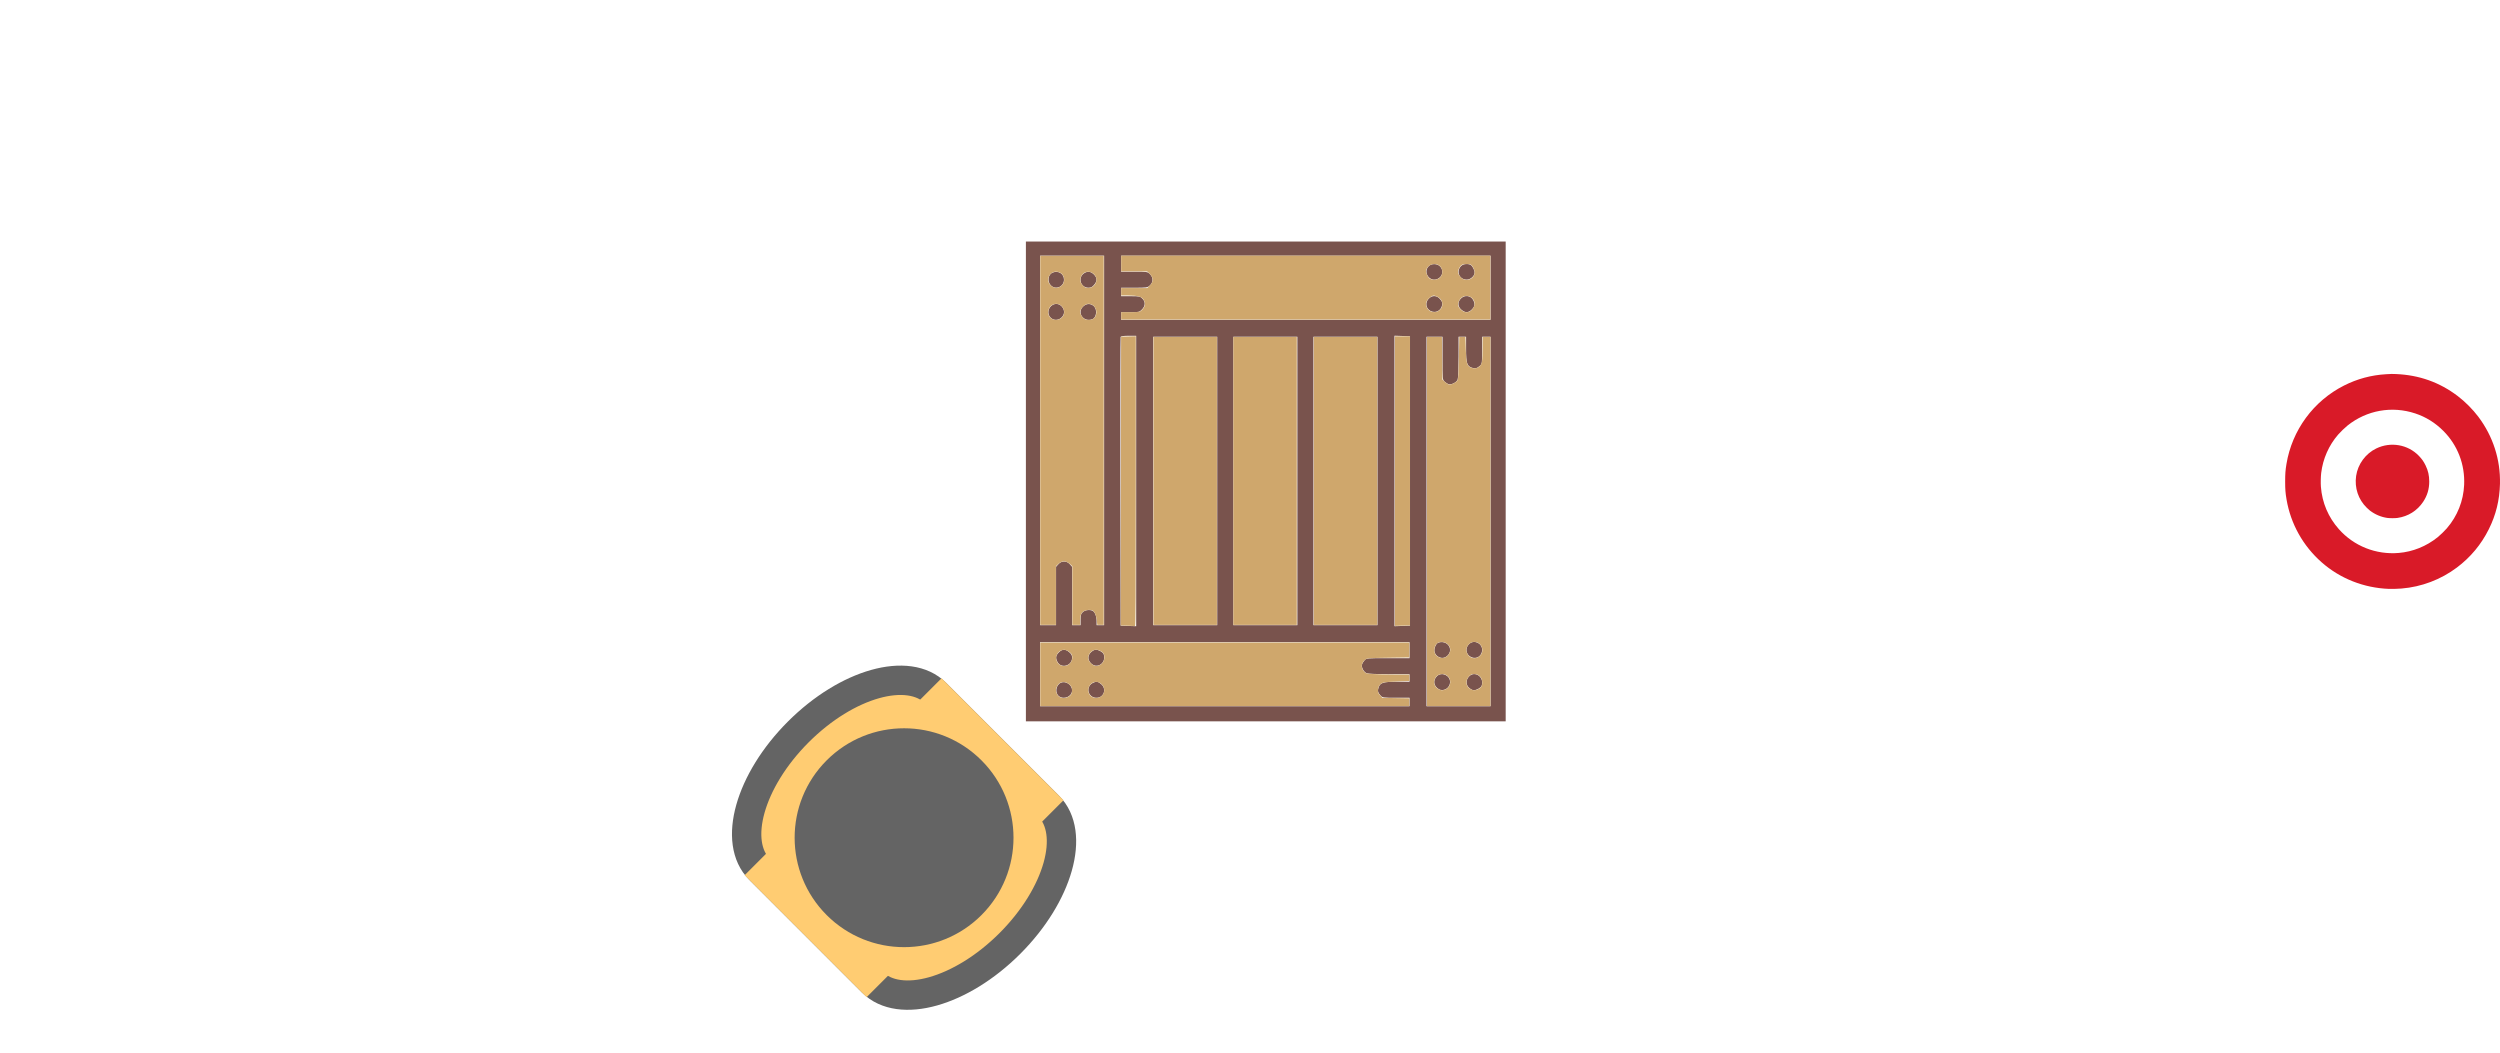
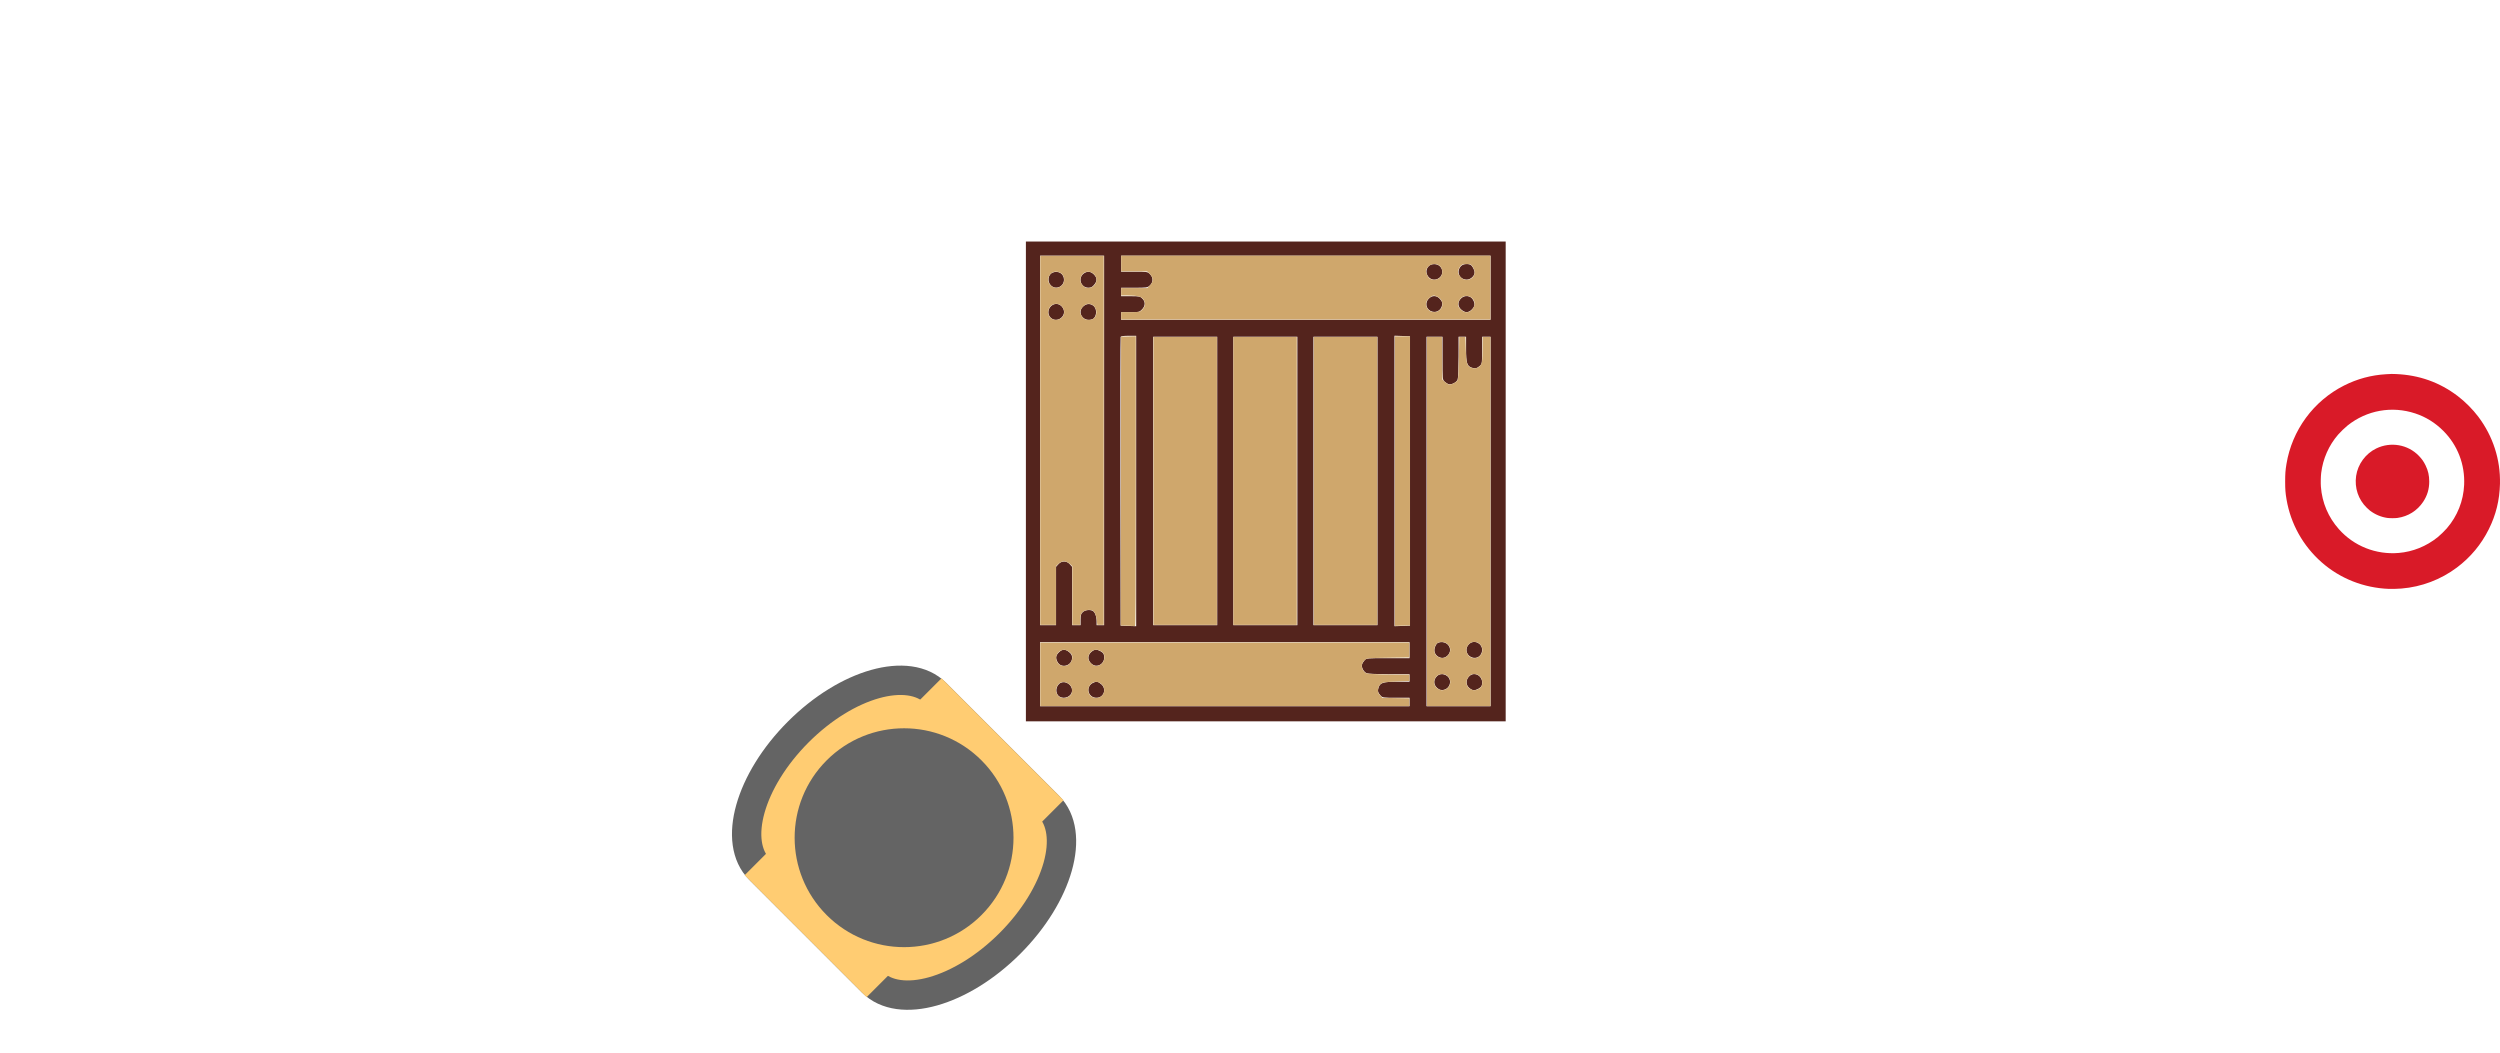
<svg xmlns="http://www.w3.org/2000/svg" xmlns:xlink="http://www.w3.org/1999/xlink" width="340.616mm" height="143.431mm" viewBox="0 0 1206.906 508.22" id="svg2" version="1.1">
  <defs id="defs4">
    <linearGradient id="linearGradient8324">
      <stop style="stop-color:#195eaf;stop-opacity:1;" offset="0" id="stop8326" />
      <stop style="stop-color:#195eaf;stop-opacity:0;" offset="1" id="stop8328" />
    </linearGradient>
    <linearGradient xlink:href="#linearGradient8324" id="linearGradient8330" x1="84.873" y1="592.25" x2="1402.669" y2="592.25" gradientUnits="userSpaceOnUse" gradientTransform="translate(-4.04061,-539.1169)" />
    <linearGradient xlink:href="#linearGradient8324" id="linearGradient18275" gradientUnits="userSpaceOnUse" x1="84.873" y1="592.25" x2="1402.669" y2="592.25" gradientTransform="translate(14.14214,577.8072)" />
  </defs>
  <g id="layer1" transform="translate(-39.73702,-222.8384)">
    <path style="fill:none;fill-rule:evenodd;stroke:url(#linearGradient18275);stroke-width:21.26;stroke-linecap:round;stroke-linejoin:miter;stroke-miterlimit:4;stroke-dasharray:42.52, 42.52;stroke-dashoffset:0;stroke-opacity:1" d="m 132.451,1036.192 c 0,0 -83.838,1.653 66,0 149.838,-1.653 160.127,206 456.857,206 296.73,0 406.857,-208.571 508.286,-208.571" id="path8283" />
-     <g id="g8250" transform="matrix(1.264757,0,0,1.264757,-111.9364,-146.0837)">
-       <g transform="matrix(0.9890888,0,0,0.9890888,71.5238,84.11912)" id="g8207">
-         <g id="g8128" transform="matrix(0.1889383,0,0,0.1889383,442.9511,301.1871)" style="fill:#54241d;fill-opacity:0.784">
-           <g id="g8130" transform="matrix(0.1,0,0,-0.1,0,509)" style="fill:#54241d;fill-opacity:0.784">
-             <path id="path8132" d="m 100,90 0,-4900 4900,0 4900,0 0,4900 0,4900 -4900,0 -4900,0 0,-4900 z m 1598,837.5 0,-3773.7 -77,0 -77,0 0,86.6 c 0,98.2 -38.5,190.6 -86.6,209.9 -65.5,25 -152.1,11.5 -196.4,-30.8 -36.6,-34.6 -44.3,-61.6 -44.3,-154 l 0,-111.7 -86.6,0 -86.6,0 0,594.9 0,596.9 -46.2,52 c -63.5,75.1 -171.4,75.1 -234.9,0 l -46.2,-52 0,-596.9 0,-594.9 -163.7,0 -163.7,0 0,3773.7 0,3773.7 654.6,0 654.6,0 0,-3773.7 z m 7893.9,3119.1 0,-654.6 -3773.6,0 -3773.7,0 0,77 0,77 184.8,0 c 177.1,0 186.8,1.9 240.7,55.8 71.2,73.2 75.1,157.9 7.7,223.3 -42.4,44.3 -59.7,48.1 -240.7,48.1 l -192.5,0 0,86.6 0,86.6 267.6,0 c 252.2,0 271.5,1.9 317.7,44.3 73.2,65.5 75.1,163.7 1.9,234.9 -44.3,46.2 -55.8,48.1 -317.7,48.1 l -269.5,0 0,163.7 0,163.7 3773.7,0 3773.7,0 0,-654.5 z m -7239.2,-3947 0,-2967 -157.9,5.8 -159.8,5.8 -5.8,2936.2 c -1.9,1615.4 0,2947.7 5.8,2961.2 5.8,15.4 57.8,23.1 163.7,23.1 l 154,0 0,-2965.1 z m 5593.1,0 0,-2955.4 -157.9,-5.8 -159.8,-5.8 0,2967 0,2967 159.8,-5.8 157.9,-5.8 0,-2955.4 z m -3937.4,0 0,-2945.8 -654.6,0 -654.6,0 0,2945.8 0,2945.8 654.6,0 654.6,0 0,-2945.8 z m 1636.6,0 0,-2945.8 -654.6,0 -654.6,0 0,2945.8 0,2945.8 654.6,0 654.6,0 0,-2945.8 z m 1636.5,0 0,-2945.8 -654.6,0 -654.6,0 0,2945.8 0,2945.8 654.6,0 654.6,0 0,-2945.8 z M 8610,2606.4 c 0,-431.3 0,-440.9 44.3,-479.4 23.1,-21.2 57.8,-44.3 77,-50.1 53.9,-19.3 165.6,36.6 186.8,92.4 11.5,28.9 19.2,236.8 19.2,464 l 0,412 77,0 77,0 0,-250.3 c 0,-284.9 19.2,-348.5 115.5,-381.2 67.4,-25 107.8,-15.4 169.4,40.4 40.4,36.6 42.4,53.9 42.4,315.8 l 0,275.3 86.6,0 86.6,0 0,-3773.6 0,-3773.7 -654.6,0 -654.6,0 0,3773.7 0,3773.7 163.7,0 163.7,0 0,-439 z m -673.8,-5962.8 0,-163.6 -439,0 c -431.3,0 -440.9,0 -479.4,-42.4 -21.2,-25 -46.2,-63.5 -52,-86.6 -17.3,-57.8 36.6,-155.9 96.3,-179.1 27,-11.5 234.9,-19.2 462.1,-19.2 l 412,0 0,-77 0,-77 -250.3,0 c -285,0 -348.5,-19.2 -381.2,-115.5 -25,-67.4 -15.4,-107.8 40.4,-167.5 36.6,-42.4 53.9,-44.3 315.8,-44.3 l 275.3,0 0,-86.6 0,-86.6 -3773.7,0 -3773.7,0 0,654.6 0,654.6 3773.7,0 3773.7,0 0,-163.8 z" style="fill:#54241d;fill-opacity:0.784" />
-             <path id="path8134" d="m 644.9,4354.6 c -92.4,-36.6 -111.7,-182.9 -34.7,-259.9 98.2,-100.1 267.6,-27 267.6,115.5 0,121.3 -113.6,192.6 -232.9,144.4 z" style="fill:#54241d;fill-opacity:0.784" />
-             <path id="path8136" d="m 1303.3,4350.8 c -150.2,-80.9 -94.3,-304.2 75.1,-304.2 50.1,0 77,13.5 115.5,59.7 65.5,77 63.5,142.5 -5.8,211.8 -59.6,57.7 -119.3,69.3 -184.8,32.7 z" style="fill:#54241d;fill-opacity:0.784" />
-             <path id="path8138" d="m 648.7,3696.2 c -98.2,-52 -119.4,-188.7 -42.4,-261.8 129,-121.3 335,32.7 254.2,188.7 -44.3,84.6 -134.8,115.4 -211.8,73.1 z" style="fill:#54241d;fill-opacity:0.784" />
-             <path id="path8140" d="m 1278.3,3671.1 c -148.3,-125.2 -5.8,-336.9 179.1,-267.6 84.7,32.7 104,198.3 30.8,265.7 -63.6,57.8 -142.5,57.8 -209.9,1.9 z" style="fill:#54241d;fill-opacity:0.784" />
-             <path id="path8142" d="m 8325.1,4483.6 c -121.3,-129 32.7,-335 188.7,-254.1 154,78.9 100.1,298.4 -73.2,298.4 -52,0 -86.6,-13.5 -115.5,-44.3 z" style="fill:#54241d;fill-opacity:0.784" />
-             <path id="path8144" d="m 8977.8,4477.9 c -90.5,-113.6 -17.3,-265.7 127.1,-265.7 77,0 159.8,75.1 159.8,144.4 0,53.9 -50,144.4 -86.6,159.8 -75.2,28.8 -159.9,11.5 -200.3,-38.5 z" style="fill:#54241d;fill-opacity:0.784" />
-             <path id="path8146" d="m 8330.8,3825.2 c -78.9,-77 -63.5,-202.2 32.7,-252.2 104,-53.9 213.7,1.9 238.7,119.4 7.7,46.2 0,71.2 -40.4,119.4 -65.4,78.8 -161.7,84.6 -231,13.4 z" style="fill:#54241d;fill-opacity:0.784" />
-             <path id="path8148" d="m 8985.5,3825.2 c -71.2,-69.3 -65.5,-165.6 11.5,-229.1 77,-65.5 142.5,-63.5 211.8,5.8 61.6,63.5 69.3,111.7 27,192.5 -48.2,94.3 -173.3,109.7 -250.3,30.8 z" style="fill:#54241d;fill-opacity:0.784" />
-             <path id="path8150" d="m 8517.6,-3206.2 c -42.4,-17.3 -84.7,-121.3 -71.2,-179.1 15.4,-67.4 63.5,-111.7 136.7,-127.1 84.7,-17.3 181,67.4 181,157.9 -0.1,119.4 -127.1,196.4 -246.5,148.3 z" style="fill:#54241d;fill-opacity:0.784" />
-             <path id="path8152" d="m 9153,-3231.2 c -86.6,-80.9 -65.5,-215.6 40.4,-265.7 109.7,-53.9 225.3,23.1 225.3,146.3 0,138.6 -165.6,213.7 -265.7,119.4 z" style="fill:#54241d;fill-opacity:0.784" />
-             <path id="path8154" d="m 8498.3,-3885.8 c -88.6,-82.8 -71.2,-206 36.6,-267.6 98.2,-55.8 229.1,27 229.1,146.3 0,134.7 -167.5,211.8 -265.7,121.3 z" style="fill:#54241d;fill-opacity:0.784" />
-             <path id="path8156" d="m 9149.1,-3895.5 c -65.5,-71.2 -63.5,-173.3 7.7,-233 28.9,-25 69.3,-46.2 90.5,-46.2 53.9,0 144.4,50 159.8,86.6 65.5,175.3 -134.8,323.6 -258,192.6 z" style="fill:#54241d;fill-opacity:0.784" />
-             <path id="path8158" d="m 771.9,-3402.6 c -61.6,-63.5 -69.3,-111.7 -27,-192.5 73.2,-144.4 298.4,-82.8 298.4,82.8 0,50.1 -13.5,77 -59.7,115.5 -76.9,65.5 -142.3,63.5 -211.7,-5.8 z" style="fill:#54241d;fill-opacity:0.784" />
-             <path id="path8160" d="m 1440,-3389.1 c -77,-67.4 -82.8,-150.2 -21.2,-223.3 125.1,-148.3 336.9,-5.8 267.6,179.1 -15.4,36.6 -105.9,86.6 -159.8,86.6 -21.1,0 -59.6,-19.3 -86.6,-42.4 z" style="fill:#54241d;fill-opacity:0.784" />
-             <path id="path8162" d="m 818.1,-4020.6 c -107.8,-44.3 -130.9,-213.7 -38.5,-279.2 104,-73.2 263.8,0 263.8,123.2 0,109.8 -127.1,196.4 -225.3,156 z" style="fill:#54241d;fill-opacity:0.784" />
-             <path id="path8164" d="m 1467,-4026.4 c -154,-79 -98.2,-302.3 75.1,-302.3 150.2,0 211.8,179.1 96.3,277.3 -65.5,55.8 -100.2,61.6 -171.4,25 z" style="fill:#54241d;fill-opacity:0.784" />
-           </g>
-         </g>
-         <path style="opacity:1;fill:#cfa76c;fill-opacity:1;stroke:none;stroke-width:15.945;stroke-linecap:butt;stroke-linejoin:round;stroke-miterlimit:4;stroke-dasharray:none;stroke-dashoffset:0;stroke-opacity:1" d="m 481.606,331.756 0,-1.429 3.588,0 c 3.317,0 3.653,-0.065 4.45,-0.862 1.181,-1.181 1.424,-2.405 0.741,-3.726 -0.706,-1.366 -2.243,-1.836 -6.011,-1.839 l -2.768,-0.002 0,-1.429 0,-1.429 5.027,0 5.027,0 1.044,-1.044 c 1.404,-1.404 1.404,-2.937 0,-4.341 l -1.044,-1.044 -5.027,0 -5.027,0 0,-3.036 0,-3.036 71.25,0 71.25,0 0,12.321 0,12.321 -71.25,0 -71.25,0 0,-1.429 z M 604.59,329.451 c 1.601,-1.483 1.187,-3.968 -0.834,-5.013 -1.466,-0.758 -1.979,-0.682 -3.287,0.487 -0.907,0.811 -1.148,1.308 -1.148,2.368 0,2.685 3.26,4.021 5.269,2.159 z m 12.52,-0.223 c 1.106,-1.314 1.184,-2.761 0.216,-3.991 -1.398,-1.778 -4.166,-1.522 -5.201,0.48 -0.771,1.492 -0.637,2.404 0.525,3.566 1.464,1.464 3.2,1.443 4.46,-0.055 z m -12.452,-12.278 c 0.605,-0.605 0.877,-1.274 0.877,-2.159 0,-3.58 -4.981,-4.21 -6.193,-0.784 -0.295,0.833 0.579,2.921 1.428,3.415 1.181,0.686 2.945,0.472 3.889,-0.472 z m 12.5,0 c 1.068,-1.068 1.126,-2.461 0.166,-4.034 -0.605,-0.993 -0.911,-1.161 -2.112,-1.161 -1.903,0 -2.47,0.267 -3.083,1.454 -0.746,1.442 -0.652,2.266 0.402,3.518 1.217,1.446 3.303,1.546 4.627,0.222 z" id="path8189" />
-         <path style="opacity:1;fill:#cfa76c;fill-opacity:1;stroke:none;stroke-width:15.945;stroke-linecap:butt;stroke-linejoin:round;stroke-miterlimit:4;stroke-dasharray:none;stroke-dashoffset:0;stroke-opacity:1" d="m 599.633,411.119 0,-71.216 2.881,0 2.881,0 0.087,8.227 0.087,8.227 0.935,0.856 c 0.514,0.471 1.224,0.929 1.578,1.018 0.891,0.224 2.947,-0.827 3.373,-1.723 0.237,-0.5 0.372,-2.912 0.482,-8.649 l 0.153,-7.956 1.185,0 1.185,0 0.138,4.609 c 0.16,5.342 0.447,6.461 1.826,7.115 1.285,0.61 2.419,0.507 3.393,-0.306 1.078,-0.9 1.249,-1.887 1.269,-7.314 l 0.015,-4.104 1.515,0 1.515,0 0,71.216 0,71.216 -12.248,0 -12.248,0 0,-71.216 z m 7.208,64.754 c 2.211,-1.049 2.394,-4.137 0.321,-5.401 -2.17,-1.323 -4.75,0.138 -4.75,2.691 0,1.137 0.497,1.949 1.608,2.626 0.964,0.588 1.712,0.61 2.822,0.084 z m 12.309,0.057 c 1.309,-0.554 1.825,-1.312 1.806,-2.652 -0.029,-2.002 -1.329,-3.317 -3.279,-3.317 -0.707,0 -1.117,0.195 -1.76,0.839 -1.575,1.575 -1.37,3.864 0.444,4.97 0.969,0.591 1.676,0.632 2.789,0.16 z m -11.643,-12.957 c 1.046,-1.002 1.368,-2.264 0.879,-3.436 -0.747,-1.788 -3.355,-2.567 -4.798,-1.432 -1.313,1.033 -1.508,3.643 -0.352,4.729 1.322,1.242 3.06,1.299 4.271,0.139 z m 12.103,0.35 c 2.528,-1.701 1.339,-5.736 -1.69,-5.736 -0.915,0 -1.287,0.152 -2.026,0.829 -2.815,2.579 0.558,7.032 3.716,4.907 z" id="path8191" />
-         <path style="opacity:1;fill:#cfa76c;fill-opacity:1;stroke:none;stroke-width:15.945;stroke-linecap:butt;stroke-linejoin:round;stroke-miterlimit:4;stroke-dasharray:none;stroke-dashoffset:0;stroke-opacity:1" d="m 450.383,379.804 0,-71.216 12.248,0 12.248,0 0,71.216 0,71.216 -1.243,0 -1.243,0 -0.178,-1.705 c -0.196,-1.868 -0.854,-3.436 -1.614,-3.843 -0.729,-0.39 -2.224,-0.315 -3.229,0.161 -1.136,0.539 -1.585,1.599 -1.585,3.736 l 0,1.65 -1.515,0 -1.515,0 0,-11.317 0,-11.317 -0.694,-0.648 c -1.666,-1.554 -3.116,-1.649 -4.608,-0.301 l -1.011,0.913 0,11.335 0,11.335 -3.03,0 -3.03,0 0,-71.216 z m 7.781,-46.979 c 1.148,-0.7 1.703,-2.068 1.336,-3.293 -0.585,-1.952 -2.388,-2.9 -4.131,-2.172 -1.057,0.442 -1.666,1.267 -1.872,2.536 -0.421,2.592 2.36,4.336 4.668,2.929 z m 12.749,0.003 c 1.925,-1.514 1.279,-4.874 -1.073,-5.578 -0.828,-0.248 -1.115,-0.221 -1.94,0.183 -1.125,0.551 -2.111,1.894 -2.111,2.874 0,0.848 0.944,2.286 1.775,2.707 0.969,0.49 2.605,0.399 3.349,-0.186 z M 458.238,320.385 c 2.123,-1.429 1.719,-4.699 -0.678,-5.49 -3.497,-1.154 -5.708,3.434 -2.648,5.495 1.082,0.729 2.237,0.728 3.326,-0.005 z m 12.446,0.05 c 1.35,-1.062 1.773,-2.714 1.018,-3.979 -1.468,-2.459 -4.726,-2.248 -5.637,0.364 -0.457,1.311 -0.221,2.229 0.85,3.299 0.705,0.705 1.03,0.844 1.971,0.844 0.761,0 1.346,-0.171 1.798,-0.527 z" id="path8193" />
-         <path style="opacity:1;fill:#cfa76c;fill-opacity:1;stroke:none;stroke-width:15.945;stroke-linecap:butt;stroke-linejoin:round;stroke-miterlimit:4;stroke-dasharray:none;stroke-dashoffset:0;stroke-opacity:1" d="m 484.033,451.336 -2.589,-0.082 0.064,-55.739 0.064,-55.739 2.841,-0.071 2.841,-0.071 0,55.945 c 0,44.616 -0.064,55.935 -0.316,55.892 -0.174,-0.029 -1.481,-0.09 -2.905,-0.135 z" id="path8195" />
-         <path style="opacity:1;fill:#cfa76c;fill-opacity:1;stroke:none;stroke-width:15.945;stroke-linecap:butt;stroke-linejoin:round;stroke-miterlimit:4;stroke-dasharray:none;stroke-dashoffset:0;stroke-opacity:1" d="m 494.072,395.461 0,-55.558 12.248,0 12.248,0 0,55.558 0,55.558 -12.248,0 -12.248,0 0,-55.558 z" id="path8197" />
-         <path style="opacity:1;fill:#cfa76c;fill-opacity:1;stroke:none;stroke-width:15.945;stroke-linecap:butt;stroke-linejoin:round;stroke-miterlimit:4;stroke-dasharray:none;stroke-dashoffset:0;stroke-opacity:1" d="m 524.882,395.461 0,-55.558 12.248,0 12.248,0 0,55.558 0,55.558 -12.248,0 -12.248,0 0,-55.558 z" id="path8199" />
-         <path style="opacity:1;fill:#cfa76c;fill-opacity:1;stroke:none;stroke-width:15.945;stroke-linecap:butt;stroke-linejoin:round;stroke-miterlimit:4;stroke-dasharray:none;stroke-dashoffset:0;stroke-opacity:1" d="m 555.944,395.461 0,-55.558 12.248,0 12.248,0 0,55.558 0,55.558 -12.248,0 -12.248,0 0,-55.558 z" id="path8201" />
-         <path style="opacity:1;fill:#cfa76c;fill-opacity:1;stroke:none;stroke-width:15.945;stroke-linecap:butt;stroke-linejoin:round;stroke-miterlimit:4;stroke-dasharray:none;stroke-dashoffset:0;stroke-opacity:1" d="m 587.259,395.524 4.9e-4,-55.874 2.904,0 2.904,0 0,55.796 0,55.796 -2.905,0.078 -2.905,0.078 5e-4,-55.874 z" id="path8203" />
-         <path style="opacity:1;fill:#cfa76c;fill-opacity:1;stroke:none;stroke-width:15.945;stroke-linecap:butt;stroke-linejoin:round;stroke-miterlimit:4;stroke-dasharray:none;stroke-dashoffset:0;stroke-opacity:1" d="m 450.383,470.086 0,-12.248 71.216,0 71.216,0 0,2.869 0,2.869 -8.096,0.123 c -7.605,0.116 -8.137,0.154 -8.776,0.63 -1.722,1.283 -1.951,3.14 -0.577,4.677 0.684,0.765 0.798,0.798 3.459,0.983 1.514,0.105 5.28,0.199 8.371,0.208 l 5.619,0.016 0,1.224 0,1.224 -4.483,0.174 c -2.465,0.096 -4.888,0.282 -5.383,0.415 -1.317,0.353 -2.055,1.263 -2.19,2.701 -0.103,1.094 -0.03,1.303 0.765,2.218 l 0.878,1.01 5.206,0.089 5.206,0.089 0,1.489 0,1.489 -71.216,0 -71.216,0 0,-12.248 z m 10.425,8.874 c 1.313,-0.556 1.823,-1.31 1.823,-2.696 0,-0.998 -0.131,-1.357 -0.724,-1.975 -1.855,-1.936 -4.299,-1.559 -5.194,0.802 -0.369,0.974 -0.338,1.593 0.127,2.574 0.674,1.42 2.367,1.973 3.968,1.295 z m 13.372,-0.608 c 1.465,-1.465 1.094,-3.82 -0.774,-4.92 -2.773,-1.632 -5.738,1.799 -3.933,4.553 0.962,1.468 3.416,1.659 4.707,0.367 z m -13.167,-11.814 c 1.51,-0.781 2.237,-3.086 1.365,-4.33 -0.553,-0.789 -1.97,-1.592 -2.808,-1.591 -1.766,0.002 -3.35,1.889 -3.027,3.607 0.417,2.22 2.533,3.316 4.47,2.314 z m 12.227,0.027 c 1.101,-0.46 1.889,-1.733 1.891,-3.053 0.001,-1.233 -0.455,-1.939 -1.607,-2.486 -1.41,-0.669 -2.515,-0.538 -3.53,0.419 -1.649,1.555 -1.411,3.573 0.58,4.914 0.986,0.664 1.477,0.702 2.666,0.205 z" id="path8205" />
-       </g>
+     <g style="fill:#54241d;fill-opacity:1" transform="matrix(0.02363536,0,0,-0.02363536,532.6364,457.3824)" id="g8130">
+       <path style="fill:#54241d;fill-opacity:1" d="m 100,90 0,-4900 4900,0 4900,0 0,4900 0,4900 -4900,0 -4900,0 0,-4900 z m 1598,837.5 0,-3773.7 -77,0 -77,0 0,86.6 c 0,98.2 -38.5,190.6 -86.6,209.9 -65.5,25 -152.1,11.5 -196.4,-30.8 -36.6,-34.6 -44.3,-61.6 -44.3,-154 l 0,-111.7 -86.6,0 -86.6,0 0,594.9 0,596.9 -46.2,52 c -63.5,75.1 -171.4,75.1 -234.9,0 l -46.2,-52 0,-596.9 0,-594.9 -163.7,0 -163.7,0 0,3773.7 0,3773.7 654.6,0 654.6,0 0,-3773.7 z m 7893.9,3119.1 0,-654.6 -3773.6,0 -3773.7,0 0,77 0,77 184.8,0 c 177.1,0 186.8,1.9 240.7,55.8 71.2,73.2 75.1,157.9 7.7,223.3 -42.4,44.3 -59.7,48.1 -240.7,48.1 l -192.5,0 0,86.6 0,86.6 267.6,0 c 252.2,0 271.5,1.9 317.7,44.3 73.2,65.5 75.1,163.7 1.9,234.9 -44.3,46.2 -55.8,48.1 -317.7,48.1 l -269.5,0 0,163.7 0,163.7 3773.7,0 3773.7,0 0,-654.5 z m -7239.2,-3947 0,-2967 -157.9,5.8 -159.8,5.8 -5.8,2936.2 c -1.9,1615.4 0,2947.7 5.8,2961.2 5.8,15.4 57.8,23.1 163.7,23.1 l 154,0 0,-2965.1 z m 5593.1,0 0,-2955.4 -157.9,-5.8 -159.8,-5.8 0,2967 0,2967 159.8,-5.8 157.9,-5.8 0,-2955.4 z m -3937.4,0 0,-2945.8 -654.6,0 -654.6,0 0,2945.8 0,2945.8 654.6,0 654.6,0 0,-2945.8 z m 1636.6,0 0,-2945.8 -654.6,0 -654.6,0 0,2945.8 0,2945.8 654.6,0 654.6,0 0,-2945.8 z m 1636.5,0 0,-2945.8 -654.6,0 -654.6,0 0,2945.8 0,2945.8 654.6,0 654.6,0 0,-2945.8 z M 8610,2606.4 c 0,-431.3 0,-440.9 44.3,-479.4 23.1,-21.2 57.8,-44.3 77,-50.1 53.9,-19.3 165.6,36.6 186.8,92.4 11.5,28.9 19.2,236.8 19.2,464 l 0,412 77,0 77,0 0,-250.3 c 0,-284.9 19.2,-348.5 115.5,-381.2 67.4,-25 107.8,-15.4 169.4,40.4 40.4,36.6 42.4,53.9 42.4,315.8 l 0,275.3 86.6,0 86.6,0 0,-3773.6 0,-3773.7 -654.6,0 -654.6,0 0,3773.7 0,3773.7 163.7,0 163.7,0 0,-439 z m -673.8,-5962.8 0,-163.6 -439,0 c -431.3,0 -440.9,0 -479.4,-42.4 -21.2,-25 -46.2,-63.5 -52,-86.6 -17.3,-57.8 36.6,-155.9 96.3,-179.1 27,-11.5 234.9,-19.2 462.1,-19.2 l 412,0 0,-77 0,-77 -250.3,0 c -285,0 -348.5,-19.2 -381.2,-115.5 -25,-67.4 -15.4,-107.8 40.4,-167.5 36.6,-42.4 53.9,-44.3 315.8,-44.3 l 275.3,0 0,-86.6 0,-86.6 -3773.7,0 -3773.7,0 0,654.6 0,654.6 3773.7,0 3773.7,0 0,-163.8 z" id="path8132" />
+       <path style="fill:#54241d;fill-opacity:1" d="m 644.9,4354.6 c -92.4,-36.6 -111.7,-182.9 -34.7,-259.9 98.2,-100.1 267.6,-27 267.6,115.5 0,121.3 -113.6,192.6 -232.9,144.4 z" id="path8134" />
+       <path style="fill:#54241d;fill-opacity:1" d="m 1303.3,4350.8 c -150.2,-80.9 -94.3,-304.2 75.1,-304.2 50.1,0 77,13.5 115.5,59.7 65.5,77 63.5,142.5 -5.8,211.8 -59.6,57.7 -119.3,69.3 -184.8,32.7 z" id="path8136" />
+       <path style="fill:#54241d;fill-opacity:1" d="m 648.7,3696.2 c -98.2,-52 -119.4,-188.7 -42.4,-261.8 129,-121.3 335,32.7 254.2,188.7 -44.3,84.6 -134.8,115.4 -211.8,73.1 z" id="path8138" />
+       <path style="fill:#54241d;fill-opacity:1" d="m 1278.3,3671.1 c -148.3,-125.2 -5.8,-336.9 179.1,-267.6 84.7,32.7 104,198.3 30.8,265.7 -63.6,57.8 -142.5,57.8 -209.9,1.9 z" id="path8140" />
+       <path style="fill:#54241d;fill-opacity:1" d="m 8325.1,4483.6 c -121.3,-129 32.7,-335 188.7,-254.1 154,78.9 100.1,298.4 -73.2,298.4 -52,0 -86.6,-13.5 -115.5,-44.3 z" id="path8142" />
+       <path style="fill:#54241d;fill-opacity:1" d="m 8977.8,4477.9 c -90.5,-113.6 -17.3,-265.7 127.1,-265.7 77,0 159.8,75.1 159.8,144.4 0,53.9 -50,144.4 -86.6,159.8 -75.2,28.8 -159.9,11.5 -200.3,-38.5 z" id="path8144" />
+       <path style="fill:#54241d;fill-opacity:1" d="m 8330.8,3825.2 c -78.9,-77 -63.5,-202.2 32.7,-252.2 104,-53.9 213.7,1.9 238.7,119.4 7.7,46.2 0,71.2 -40.4,119.4 -65.4,78.8 -161.7,84.6 -231,13.4 z" id="path8146" />
+       <path style="fill:#54241d;fill-opacity:1" d="m 8985.5,3825.2 c -71.2,-69.3 -65.5,-165.6 11.5,-229.1 77,-65.5 142.5,-63.5 211.8,5.8 61.6,63.5 69.3,111.7 27,192.5 -48.2,94.3 -173.3,109.7 -250.3,30.8 z" id="path8148" />
+       <path style="fill:#54241d;fill-opacity:1" d="m 8517.6,-3206.2 c -42.4,-17.3 -84.7,-121.3 -71.2,-179.1 15.4,-67.4 63.5,-111.7 136.7,-127.1 84.7,-17.3 181,67.4 181,157.9 -0.1,119.4 -127.1,196.4 -246.5,148.3 z" id="path8150" />
+       <path style="fill:#54241d;fill-opacity:1" d="m 9153,-3231.2 c -86.6,-80.9 -65.5,-215.6 40.4,-265.7 109.7,-53.9 225.3,23.1 225.3,146.3 0,138.6 -165.6,213.7 -265.7,119.4 z" id="path8152" />
+       <path style="fill:#54241d;fill-opacity:1" d="m 8498.3,-3885.8 c -88.6,-82.8 -71.2,-206 36.6,-267.6 98.2,-55.8 229.1,27 229.1,146.3 0,134.7 -167.5,211.8 -265.7,121.3 z" id="path8154" />
+       <path style="fill:#54241d;fill-opacity:1" d="m 9149.1,-3895.5 c -65.5,-71.2 -63.5,-173.3 7.7,-233 28.9,-25 69.3,-46.2 90.5,-46.2 53.9,0 144.4,50 159.8,86.6 65.5,175.3 -134.8,323.6 -258,192.6 z" id="path8156" />
+       <path style="fill:#54241d;fill-opacity:1" d="m 771.9,-3402.6 c -61.6,-63.5 -69.3,-111.7 -27,-192.5 73.2,-144.4 298.4,-82.8 298.4,82.8 0,50.1 -13.5,77 -59.7,115.5 -76.9,65.5 -142.3,63.5 -211.7,-5.8 z" id="path8158" />
+       <path style="fill:#54241d;fill-opacity:1" d="m 1440,-3389.1 c -77,-67.4 -82.8,-150.2 -21.2,-223.3 125.1,-148.3 336.9,-5.8 267.6,179.1 -15.4,36.6 -105.9,86.6 -159.8,86.6 -21.1,0 -59.6,-19.3 -86.6,-42.4 z" id="path8160" />
+       <path style="fill:#54241d;fill-opacity:1" d="m 818.1,-4020.6 c -107.8,-44.3 -130.9,-213.7 -38.5,-279.2 104,-73.2 263.8,0 263.8,123.2 0,109.8 -127.1,196.4 -225.3,156 z" id="path8162" />
+       <path style="fill:#54241d;fill-opacity:1" d="m 1467,-4026.4 c -154,-79 -98.2,-302.3 75.1,-302.3 150.2,0 211.8,179.1 96.3,277.3 -65.5,55.8 -100.2,61.6 -171.4,25 z" id="path8164" />
    </g>
+     <path style="opacity:1;fill:#cfa76c;fill-opacity:1;stroke:none;stroke-width:15.945;stroke-linecap:butt;stroke-linejoin:round;stroke-miterlimit:4;stroke-dasharray:none;stroke-dashoffset:0;stroke-opacity:1" d="m 580.993,375.318 0,-1.787 4.488,0 c 4.149,0 4.57,-0.082 5.566,-1.078 1.477,-1.477 1.781,-3.008 0.927,-4.661 -0.884,-1.709 -2.806,-2.297 -7.519,-2.3 l -3.462,-0.002 0,-1.787 0,-1.787 6.289,0 6.289,0 1.306,-1.306 c 1.756,-1.756 1.756,-3.674 0,-5.43 l -1.306,-1.306 -6.289,0 -6.289,0 0,-3.798 0,-3.798 89.131,0 89.131,0 0,15.414 0,15.414 -89.131,0 -89.131,0 0,-1.787 z m 153.847,-2.883 c 2.002,-1.856 1.485,-4.964 -1.043,-6.271 -1.834,-0.949 -2.475,-0.854 -4.112,0.609 -1.135,1.014 -1.437,1.636 -1.437,2.962 0,3.359 4.078,5.03 6.592,2.701 z m 15.662,-0.279 c 1.383,-1.644 1.481,-3.453 0.27,-4.993 -1.749,-2.224 -5.211,-1.904 -6.506,0.6 -0.965,1.866 -0.797,3.008 0.657,4.461 1.832,1.832 4.003,1.805 5.579,-0.069 z m -15.577,-15.359 c 0.757,-0.757 1.097,-1.593 1.097,-2.701 0,-4.479 -6.23,-5.267 -7.747,-0.98 -0.369,1.042 0.724,3.654 1.786,4.272 1.477,0.859 3.684,0.591 4.865,-0.591 z m 15.637,0 c 1.336,-1.336 1.408,-3.078 0.208,-5.046 -0.757,-1.242 -1.139,-1.452 -2.642,-1.452 -2.381,0 -3.089,0.334 -3.857,1.819 -0.933,1.804 -0.815,2.835 0.503,4.401 1.522,1.809 4.132,1.934 5.789,0.278 z" id="path8189" />
+     <path style="opacity:1;fill:#cfa76c;fill-opacity:1;stroke:none;stroke-width:15.945;stroke-linecap:butt;stroke-linejoin:round;stroke-miterlimit:4;stroke-dasharray:none;stroke-dashoffset:0;stroke-opacity:1" d="m 728.639,474.598 0,-89.088 3.604,0 3.604,0 0.108,10.292 0.108,10.292 1.169,1.071 c 0.643,0.589 1.531,1.162 1.973,1.273 1.115,0.28 3.687,-1.034 4.219,-2.155 0.297,-0.626 0.465,-3.643 0.603,-10.82 l 0.191,-9.953 1.482,0 1.482,0 0.173,5.765 c 0.201,6.683 0.559,8.082 2.284,8.9 1.607,0.763 3.026,0.635 4.244,-0.382 1.349,-1.126 1.563,-2.361 1.588,-9.15 l 0.019,-5.134 1.895,0 1.895,0 0,89.088 0,89.088 -15.322,0 -15.322,0 0,-89.088 z m 9.016,81.005 c 2.766,-1.312 2.995,-5.175 0.401,-6.757 -2.715,-1.655 -5.942,0.173 -5.942,3.366 0,1.423 0.622,2.438 2.011,3.286 1.207,0.736 2.142,0.763 3.53,0.105 z m 15.398,0.071 c 1.638,-0.693 2.283,-1.641 2.259,-3.318 -0.036,-2.504 -1.663,-4.15 -4.101,-4.15 -0.885,0 -1.397,0.244 -2.202,1.049 -1.97,1.97 -1.714,4.834 0.555,6.218 1.212,0.739 2.097,0.79 3.489,0.201 z M 738.489,539.464 c 1.308,-1.253 1.712,-2.832 1.099,-4.298 -0.935,-2.237 -4.197,-3.211 -6.002,-1.791 -1.643,1.292 -1.886,4.558 -0.44,5.916 1.654,1.554 3.828,1.624 5.343,0.173 z m 15.14,0.437 c 3.163,-2.128 1.676,-7.176 -2.115,-7.176 -1.144,0 -1.61,0.191 -2.534,1.038 -3.521,3.227 0.698,8.797 4.649,6.138 z" id="path8191" />
+     <path style="opacity:1;fill:#cfa76c;fill-opacity:1;stroke:none;stroke-width:15.945;stroke-linecap:butt;stroke-linejoin:round;stroke-miterlimit:4;stroke-dasharray:none;stroke-dashoffset:0;stroke-opacity:1" d="m 541.934,435.425 0,-89.088 15.322,0 15.322,0 0,89.088 0,89.088 -1.554,0 -1.554,0 -0.223,-2.132 c -0.245,-2.337 -1.069,-4.299 -2.019,-4.807 -0.912,-0.488 -2.782,-0.395 -4.039,0.202 -1.421,0.674 -1.983,2 -1.983,4.674 l 0,2.064 -1.895,0 -1.895,0 0,-14.157 0,-14.157 -0.869,-0.81 c -2.085,-1.944 -3.898,-2.063 -5.765,-0.377 l -1.265,1.142 0,14.179 0,14.179 -3.791,0 -3.791,0 0,-89.088 z m 9.733,-58.768 c 1.436,-0.876 2.13,-2.586 1.671,-4.119 -0.732,-2.442 -2.987,-3.628 -5.168,-2.717 -1.322,0.552 -2.084,1.585 -2.342,3.172 -0.526,3.242 2.952,5.424 5.839,3.664 z m 15.948,0.004 c 2.408,-1.894 1.6,-6.097 -1.342,-6.978 -1.036,-0.31 -1.395,-0.277 -2.427,0.229 -1.408,0.69 -2.641,2.369 -2.641,3.595 0,1.06 1.18,2.86 2.221,3.387 1.212,0.613 3.259,0.499 4.19,-0.233 z m -15.856,-15.566 c 2.656,-1.787 2.151,-5.878 -0.848,-6.868 -4.375,-1.444 -7.14,4.295 -3.313,6.875 1.354,0.912 2.798,0.91 4.16,-0.006 z m 15.569,0.063 c 1.689,-1.329 2.218,-3.396 1.273,-4.978 -1.836,-3.076 -5.912,-2.813 -7.051,0.456 -0.572,1.64 -0.276,2.788 1.063,4.127 0.882,0.882 1.288,1.055 2.466,1.055 0.952,0 1.683,-0.214 2.249,-0.66 z" id="path8193" />
+     <path style="opacity:1;fill:#cfa76c;fill-opacity:1;stroke:none;stroke-width:15.945;stroke-linecap:butt;stroke-linejoin:round;stroke-miterlimit:4;stroke-dasharray:none;stroke-dashoffset:0;stroke-opacity:1" d="m 584.029,524.908 -3.239,-0.102 0.08,-69.727 0.08,-69.727 3.554,-0.089 3.554,-0.089 0,69.985 c 0,55.813 -0.08,69.972 -0.395,69.919 -0.217,-0.037 -1.852,-0.113 -3.634,-0.169 z" id="path8195" />
+     <path style="opacity:1;fill:#cfa76c;fill-opacity:1;stroke:none;stroke-width:15.945;stroke-linecap:butt;stroke-linejoin:round;stroke-miterlimit:4;stroke-dasharray:none;stroke-dashoffset:0;stroke-opacity:1" d="m 596.587,455.011 0,-69.501 15.322,0 15.322,0 0,69.501 0,69.501 -15.322,0 -15.322,0 0,-69.501 z" id="path8197" />
+     <path style="opacity:1;fill:#cfa76c;fill-opacity:1;stroke:none;stroke-width:15.945;stroke-linecap:butt;stroke-linejoin:round;stroke-miterlimit:4;stroke-dasharray:none;stroke-dashoffset:0;stroke-opacity:1" d="m 635.128,455.011 0,-69.501 15.322,0 15.322,0 0,69.501 0,69.501 -15.322,0 -15.322,0 0,-69.501 z" id="path8199" />
+     <path style="opacity:1;fill:#cfa76c;fill-opacity:1;stroke:none;stroke-width:15.945;stroke-linecap:butt;stroke-linejoin:round;stroke-miterlimit:4;stroke-dasharray:none;stroke-dashoffset:0;stroke-opacity:1" d="m 673.986,455.011 0,-69.501 15.322,0 15.322,0 0,69.501 0,69.501 -15.322,0 -15.322,0 0,-69.501 z" id="path8201" />
+     <path style="opacity:1;fill:#cfa76c;fill-opacity:1;stroke:none;stroke-width:15.945;stroke-linecap:butt;stroke-linejoin:round;stroke-miterlimit:4;stroke-dasharray:none;stroke-dashoffset:0;stroke-opacity:1" d="m 713.159,455.09 6.1e-4,-69.896 3.633,0 3.633,0 0,69.798 0,69.798 -3.634,0.098 -3.634,0.098 6.3e-4,-69.896 z" id="path8203" />
+     <path style="opacity:1;fill:#cfa76c;fill-opacity:1;stroke:none;stroke-width:15.945;stroke-linecap:butt;stroke-linejoin:round;stroke-miterlimit:4;stroke-dasharray:none;stroke-dashoffset:0;stroke-opacity:1" d="m 541.934,548.364 0,-15.322 89.088,0 89.088,0 0,3.589 0,3.589 -10.127,0.154 c -9.513,0.145 -10.179,0.192 -10.978,0.788 -2.154,1.605 -2.44,3.928 -0.722,5.851 0.855,0.957 0.998,0.998 4.327,1.23 1.893,0.132 6.605,0.249 10.472,0.26 l 7.029,0.02 0,1.531 0,1.531 -5.607,0.217 c -3.084,0.12 -6.114,0.353 -6.734,0.519 -1.647,0.441 -2.571,1.58 -2.739,3.379 -0.128,1.369 -0.038,1.63 0.957,2.775 l 1.098,1.264 6.512,0.111 6.512,0.111 0,1.863 0,1.863 -89.088,0 -89.088,0 0,-15.322 z m 13.042,11.101 c 1.643,-0.695 2.28,-1.638 2.28,-3.373 0,-1.249 -0.164,-1.697 -0.906,-2.471 -2.321,-2.422 -5.378,-1.95 -6.497,1.004 -0.462,1.218 -0.423,1.992 0.159,3.22 0.843,1.776 2.962,2.468 4.963,1.621 z m 16.727,-0.76 c 1.832,-1.832 1.369,-4.779 -0.969,-6.154 -3.469,-2.042 -7.177,2.25 -4.92,5.695 1.203,1.836 4.273,2.075 5.889,0.459 z m -16.471,-14.778 c 1.889,-0.977 2.799,-3.86 1.708,-5.417 -0.691,-0.987 -2.465,-1.992 -3.513,-1.991 -2.209,0.002 -4.19,2.363 -3.787,4.512 0.521,2.778 3.168,4.148 5.592,2.895 z m 15.295,0.034 c 1.378,-0.576 2.363,-2.167 2.365,-3.819 0.001,-1.542 -0.57,-2.426 -2.01,-3.109 -1.764,-0.837 -3.147,-0.673 -4.416,0.524 -2.062,1.945 -1.765,4.469 0.725,6.147 1.233,0.831 1.848,0.878 3.336,0.257 z" id="path8205" />
    <g id="g8105" transform="matrix(0.7071068,0.7071068,-0.7071068,0.7071068,453.1573,256.2161)">
      <path id="rect8068" d="m 317.168,306.224 a 33.704,60.145 0 0 0 33.704,-60.145 33.704,60.145 0 0 0 -33.704,-60.145 l -77.037,0 a 33.704,60.145 0 0 0 -33.704,60.145 33.704,60.145 0 0 0 33.704,60.145 l 77.037,0 z" style="opacity:1;fill:#ffcc72;fill-opacity:1;stroke:#646464;stroke-width:14.173;stroke-linecap:round;stroke-linejoin:round;stroke-miterlimit:4;stroke-dasharray:none;stroke-dashoffset:0;stroke-opacity:1" />
      <path id="path8101" d="m 237.011,305.338 c 83.278,0 83.278,0 83.278,0" style="fill:none;fill-rule:evenodd;stroke:#ffcc72;stroke-width:15.945;stroke-linecap:butt;stroke-linejoin:miter;stroke-miterlimit:4;stroke-dasharray:none;stroke-opacity:1" />
      <path style="fill:none;fill-rule:evenodd;stroke:#ffcc72;stroke-width:15.945;stroke-linecap:butt;stroke-linejoin:miter;stroke-miterlimit:4;stroke-dasharray:none;stroke-opacity:1" d="m 237.011,186.819 c 83.278,0 83.278,0 83.278,0" id="path8103" />
      <circle r="52.831" cy="246.079" cx="278.65" id="path8079" style="opacity:1;fill:#646464;fill-opacity:1;stroke:none;stroke-width:7.087;stroke-linecap:round;stroke-linejoin:round;stroke-miterlimit:4;stroke-dasharray:none;stroke-dashoffset:0;stroke-opacity:1" />
    </g>
    <path style="fill:#d91a28;fill-opacity:1" d="m 1193.096,507.134 c -12.179,-0.446 -23.642,-4.971 -32.589,-12.865 -8.984,-7.927 -14.912,-18.547 -16.913,-30.299 -0.537,-3.152 -0.669,-4.869 -0.669,-8.673 0,-3.712 0.124,-5.388 0.624,-8.431 2.682,-16.336 13.037,-30.449 27.817,-37.912 6.389,-3.226 13.123,-5.037 20.289,-5.457 2.68,-0.157 2.879,-0.161 4.734,-0.082 11.242,0.476 21.044,3.959 29.802,10.589 3.55,2.687 7.29,6.441 9.99,10.026 7.081,9.402 10.726,20.685 10.449,32.349 -0.188,7.915 -1.933,15.02 -5.393,21.957 -3.672,7.362 -8.799,13.52 -15.362,18.454 -7.766,5.838 -17.1,9.383 -26.781,10.172 -1.615,0.131 -4.703,0.221 -5.996,0.173 z m 4.644,-17.351 c 6.832,-0.575 13.339,-3.201 18.819,-7.596 1.153,-0.925 3.36,-3.065 4.394,-4.262 5.119,-5.924 8.028,-13.219 8.38,-21.017 0.444,-9.836 -3.145,-19.146 -10.042,-26.051 -3.92,-3.925 -8.426,-6.725 -13.563,-8.428 -11.267,-3.736 -23.429,-1.56 -32.695,5.848 -1.272,1.017 -3.44,3.11 -4.543,4.385 -4.493,5.194 -7.346,11.664 -8.171,18.53 -0.207,1.725 -0.274,4.907 -0.14,6.642 0.598,7.703 3.555,14.677 8.671,20.454 7.236,8.17 17.911,12.417 28.89,11.493 z m -5.455,-16.904 c -2.986,-0.408 -5.953,-1.657 -8.431,-3.548 -0.297,-0.227 -0.981,-0.84 -1.519,-1.363 -4.095,-3.977 -5.987,-9.624 -5.149,-15.369 0.827,-5.67 4.566,-10.766 9.734,-13.266 6.958,-3.366 15.253,-1.923 20.563,3.577 1.458,1.51 2.347,2.78 3.244,4.632 1.233,2.544 1.752,4.834 1.755,7.743 0.01,3.647 -0.956,6.842 -2.957,9.84 -2.847,4.267 -7.248,7.024 -12.37,7.752 -1.156,0.164 -3.675,0.165 -4.869,0.002 z" id="path8248" />
    <g id="g18240" transform="translate(81.4727,-523.5673)">
      <rect transform="matrix(0.9704607,-0.2412595,0.2412595,0.9704607,0,0)" ry="10.51" y="423.706" x="437.189" height="21.02" width="23.874" id="rect18146" style="opacity:1;fill:#d59a6d;fill-opacity:1;stroke:none;stroke-width:21.26;stroke-linecap:round;stroke-linejoin:round;stroke-miterlimit:4;stroke-dasharray:42.52, 42.52;stroke-dashoffset:0;stroke-opacity:1" />
      <rect transform="matrix(0.9704607,-0.2412595,0.2412595,0.9704607,0,0)" ry="2.255" y="386.247" x="436.272" height="41.41" width="24.912" id="rect18148" style="opacity:1;fill:#2c71ff;fill-opacity:1;stroke:none;stroke-width:21.26;stroke-linecap:round;stroke-linejoin:round;stroke-miterlimit:4;stroke-dasharray:42.52, 42.52;stroke-dashoffset:0;stroke-opacity:1" />
      <rect style="opacity:1;fill:#2c71ff;fill-opacity:1;stroke:none;stroke-width:21.26;stroke-linecap:round;stroke-linejoin:round;stroke-miterlimit:4;stroke-dasharray:42.52, 42.52;stroke-dashoffset:0;stroke-opacity:1" id="rect18158" width="24.912" height="41.41" x="-591.795" y="97.723" ry="2.255" transform="matrix(-0.9704607,-0.2412595,-0.2412595,0.9704607,0,0)" />
      <g transform="matrix(-1.453219,0,0,1.453219,1364.935,-146.7943)" id="g18165">
        <rect transform="matrix(0.9704607,-0.2412595,0.2412595,0.9704607,0,0)" ry="7.232" y="428.497" x="432.961" height="14.464" width="16.429" id="rect18167" style="opacity:1;fill:#d59a6d;fill-opacity:1;stroke:none;stroke-width:21.26;stroke-linecap:round;stroke-linejoin:round;stroke-miterlimit:4;stroke-dasharray:42.52, 42.52;stroke-dashoffset:0;stroke-opacity:1" />
        <rect transform="matrix(0.9704607,-0.2412595,0.2412595,0.9704607,0,0)" ry="1.552" y="402.72" x="432.33" height="28.495" width="17.143" id="rect18169" style="opacity:1;fill:#2c71ff;fill-opacity:1;stroke:none;stroke-width:21.26;stroke-linecap:round;stroke-linejoin:round;stroke-miterlimit:4;stroke-dasharray:42.52, 42.52;stroke-dashoffset:0;stroke-opacity:1" />
        <rect style="opacity:1;fill:#2c71ff;fill-opacity:1;stroke:none;stroke-width:21.26;stroke-linecap:round;stroke-linejoin:round;stroke-miterlimit:4;stroke-dasharray:42.52, 42.52;stroke-dashoffset:0;stroke-opacity:1" id="rect18171" width="17.143" height="28.495" x="-588.09" y="126.371" ry="1.552" transform="matrix(-0.9704607,-0.2412595,-0.2412595,0.9704607,0,0)" />
      </g>
      <rect transform="matrix(-0.03469181,-0.9993981,-0.9999551,0.00947694,0,0)" ry="12.48" y="-596.499" x="-253.501" height="79.242" width="24.923" id="rect18179" style="opacity:1;fill:#2c71ff;fill-opacity:1;stroke:none;stroke-width:21.26;stroke-linecap:round;stroke-linejoin:round;stroke-miterlimit:4;stroke-dasharray:42.52, 42.52;stroke-dashoffset:0;stroke-opacity:1" />
      <ellipse ry="35.463" rx="27.02" cy="251.883" cx="565.095" id="path18181" style="opacity:1;fill:#2c71ff;fill-opacity:1;stroke:none;stroke-width:3.543;stroke-linecap:round;stroke-linejoin:round;stroke-miterlimit:4;stroke-dasharray:none;stroke-dashoffset:0;stroke-opacity:1" />
      <circle r="24.134" cy="232.328" cx="564.553" id="path18183" style="opacity:1;fill:#d59a6d;fill-opacity:1;stroke:none;stroke-width:3.543;stroke-linecap:round;stroke-linejoin:round;stroke-miterlimit:4;stroke-dasharray:none;stroke-dashoffset:0;stroke-opacity:1" />
      <path transform="matrix(0.7461841,0,0,0.9255896,216.3989,23.46194)" d="m 466.344,257.67 c -2.644,0 -8.281,-9.763 -6.959,-12.054 1.322,-2.29 12.596,-2.29 13.918,0 1.322,2.29 -4.315,12.054 -6.959,12.054 z" id="path18185" style="opacity:1;fill:#d59a6d;fill-opacity:1;stroke:none;stroke-width:3.543;stroke-linecap:round;stroke-linejoin:round;stroke-miterlimit:4;stroke-dasharray:none;stroke-dashoffset:0;stroke-opacity:1" />
      <g transform="matrix(2.082186,0,0,2.082186,-366.8616,-297.6755)" id="g18203">
        <circle style="opacity:1;fill:#fee54e;fill-opacity:1;stroke:none;stroke-width:1.772;stroke-linecap:round;stroke-linejoin:round;stroke-miterlimit:4;stroke-dasharray:none;stroke-dashoffset:0;stroke-opacity:1" id="path18195" cx="447.207" cy="254.259" r="11.743" />
        <rect style="opacity:1;fill:#fee54e;fill-opacity:1;stroke:none;stroke-width:3.543;stroke-linecap:round;stroke-linejoin:round;stroke-miterlimit:4;stroke-dasharray:none;stroke-dashoffset:0;stroke-opacity:1" id="rect18199" width="19.375" height="8.661" x="437.52" y="257.956" ry="1.805" />
        <rect style="opacity:1;fill:#fec34e;fill-opacity:1;stroke:none;stroke-width:3.543;stroke-linecap:round;stroke-linejoin:round;stroke-miterlimit:4;stroke-dasharray:none;stroke-dashoffset:0;stroke-opacity:1" id="rect18201" width="4.546" height="15.279" x="444.934" y="245.858" ry="1.515" />
      </g>
    </g>
    <g transform="translate(365.5184,708.6719)" id="g18257">
      <path style="opacity:1;fill:#ffcc72;fill-opacity:1;stroke:#646464;stroke-width:14.173;stroke-linecap:round;stroke-linejoin:round;stroke-miterlimit:4;stroke-dasharray:none;stroke-dashoffset:0;stroke-opacity:1" d="m 317.168,306.224 a 33.704,60.145 0 0 0 33.704,-60.145 33.704,60.145 0 0 0 -33.704,-60.145 l -77.037,0 a 33.704,60.145 0 0 0 -33.704,60.145 33.704,60.145 0 0 0 33.704,60.145 l 77.037,0 z" id="path18259" />
      <path style="fill:none;fill-rule:evenodd;stroke:#ffcc72;stroke-width:15.945;stroke-linecap:butt;stroke-linejoin:miter;stroke-miterlimit:4;stroke-dasharray:none;stroke-opacity:1" d="m 237.011,305.338 c 83.278,0 83.278,0 83.278,0" id="path18261" />
      <path id="path18263" d="m 237.011,186.819 c 83.278,0 83.278,0 83.278,0" style="fill:none;fill-rule:evenodd;stroke:#ffcc72;stroke-width:15.945;stroke-linecap:butt;stroke-linejoin:miter;stroke-miterlimit:4;stroke-dasharray:none;stroke-opacity:1" />
      <circle style="opacity:1;fill:#646464;fill-opacity:1;stroke:none;stroke-width:7.087;stroke-linecap:round;stroke-linejoin:round;stroke-miterlimit:4;stroke-dasharray:none;stroke-dashoffset:0;stroke-opacity:1" id="circle18265" cx="278.65" cy="246.079" r="52.831" />
    </g>
    <path id="path18271" d="m 114.268,-80.732 c 0,0 -83.838,1.653 66,0 149.838,-1.653 207.978,94.527 211.39,176.056 3.922,93.712 -216.325,94.406 -213.295,-2.554 3.03,-96.96 234.941,-370.525 477.779,-370.525 242.838,0 194.559,199.56 470.076,196.472" style="fill:none;fill-rule:evenodd;stroke:url(#linearGradient8330);stroke-width:21.26;stroke-linecap:round;stroke-linejoin:miter;stroke-miterlimit:4;stroke-dasharray:42.52, 42.52;stroke-dashoffset:0;stroke-opacity:1" />
  </g>
</svg>
